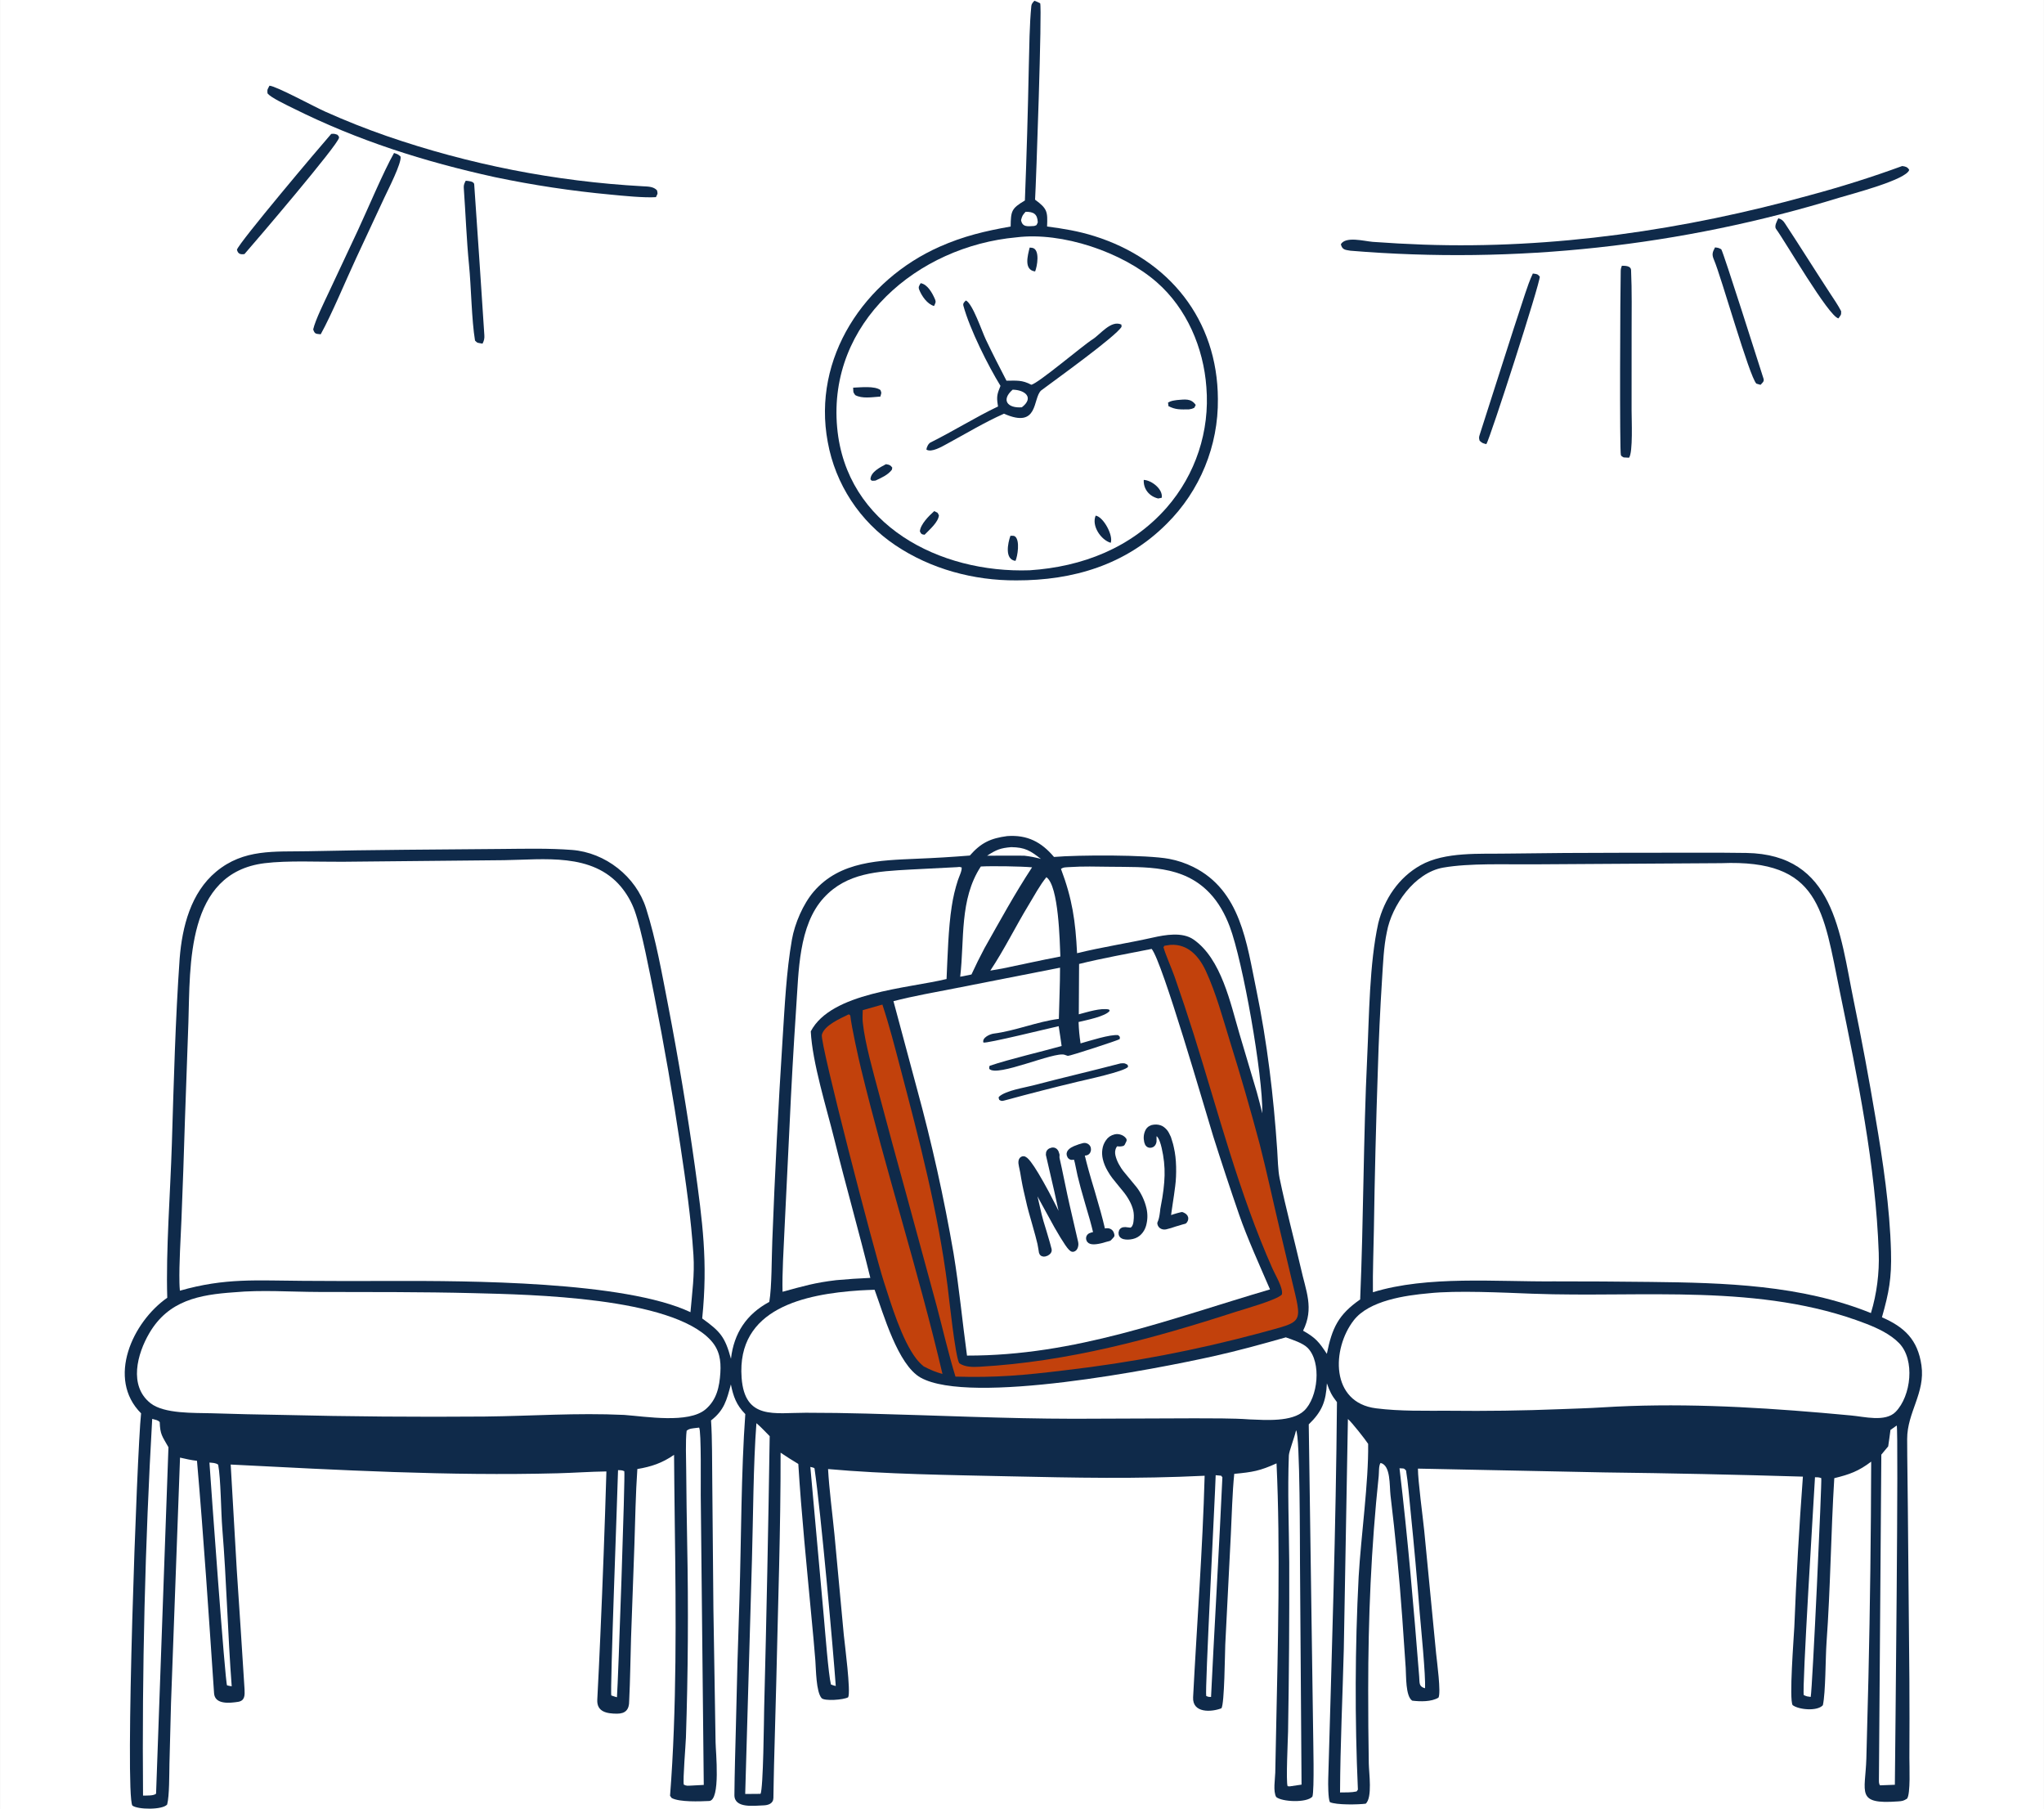
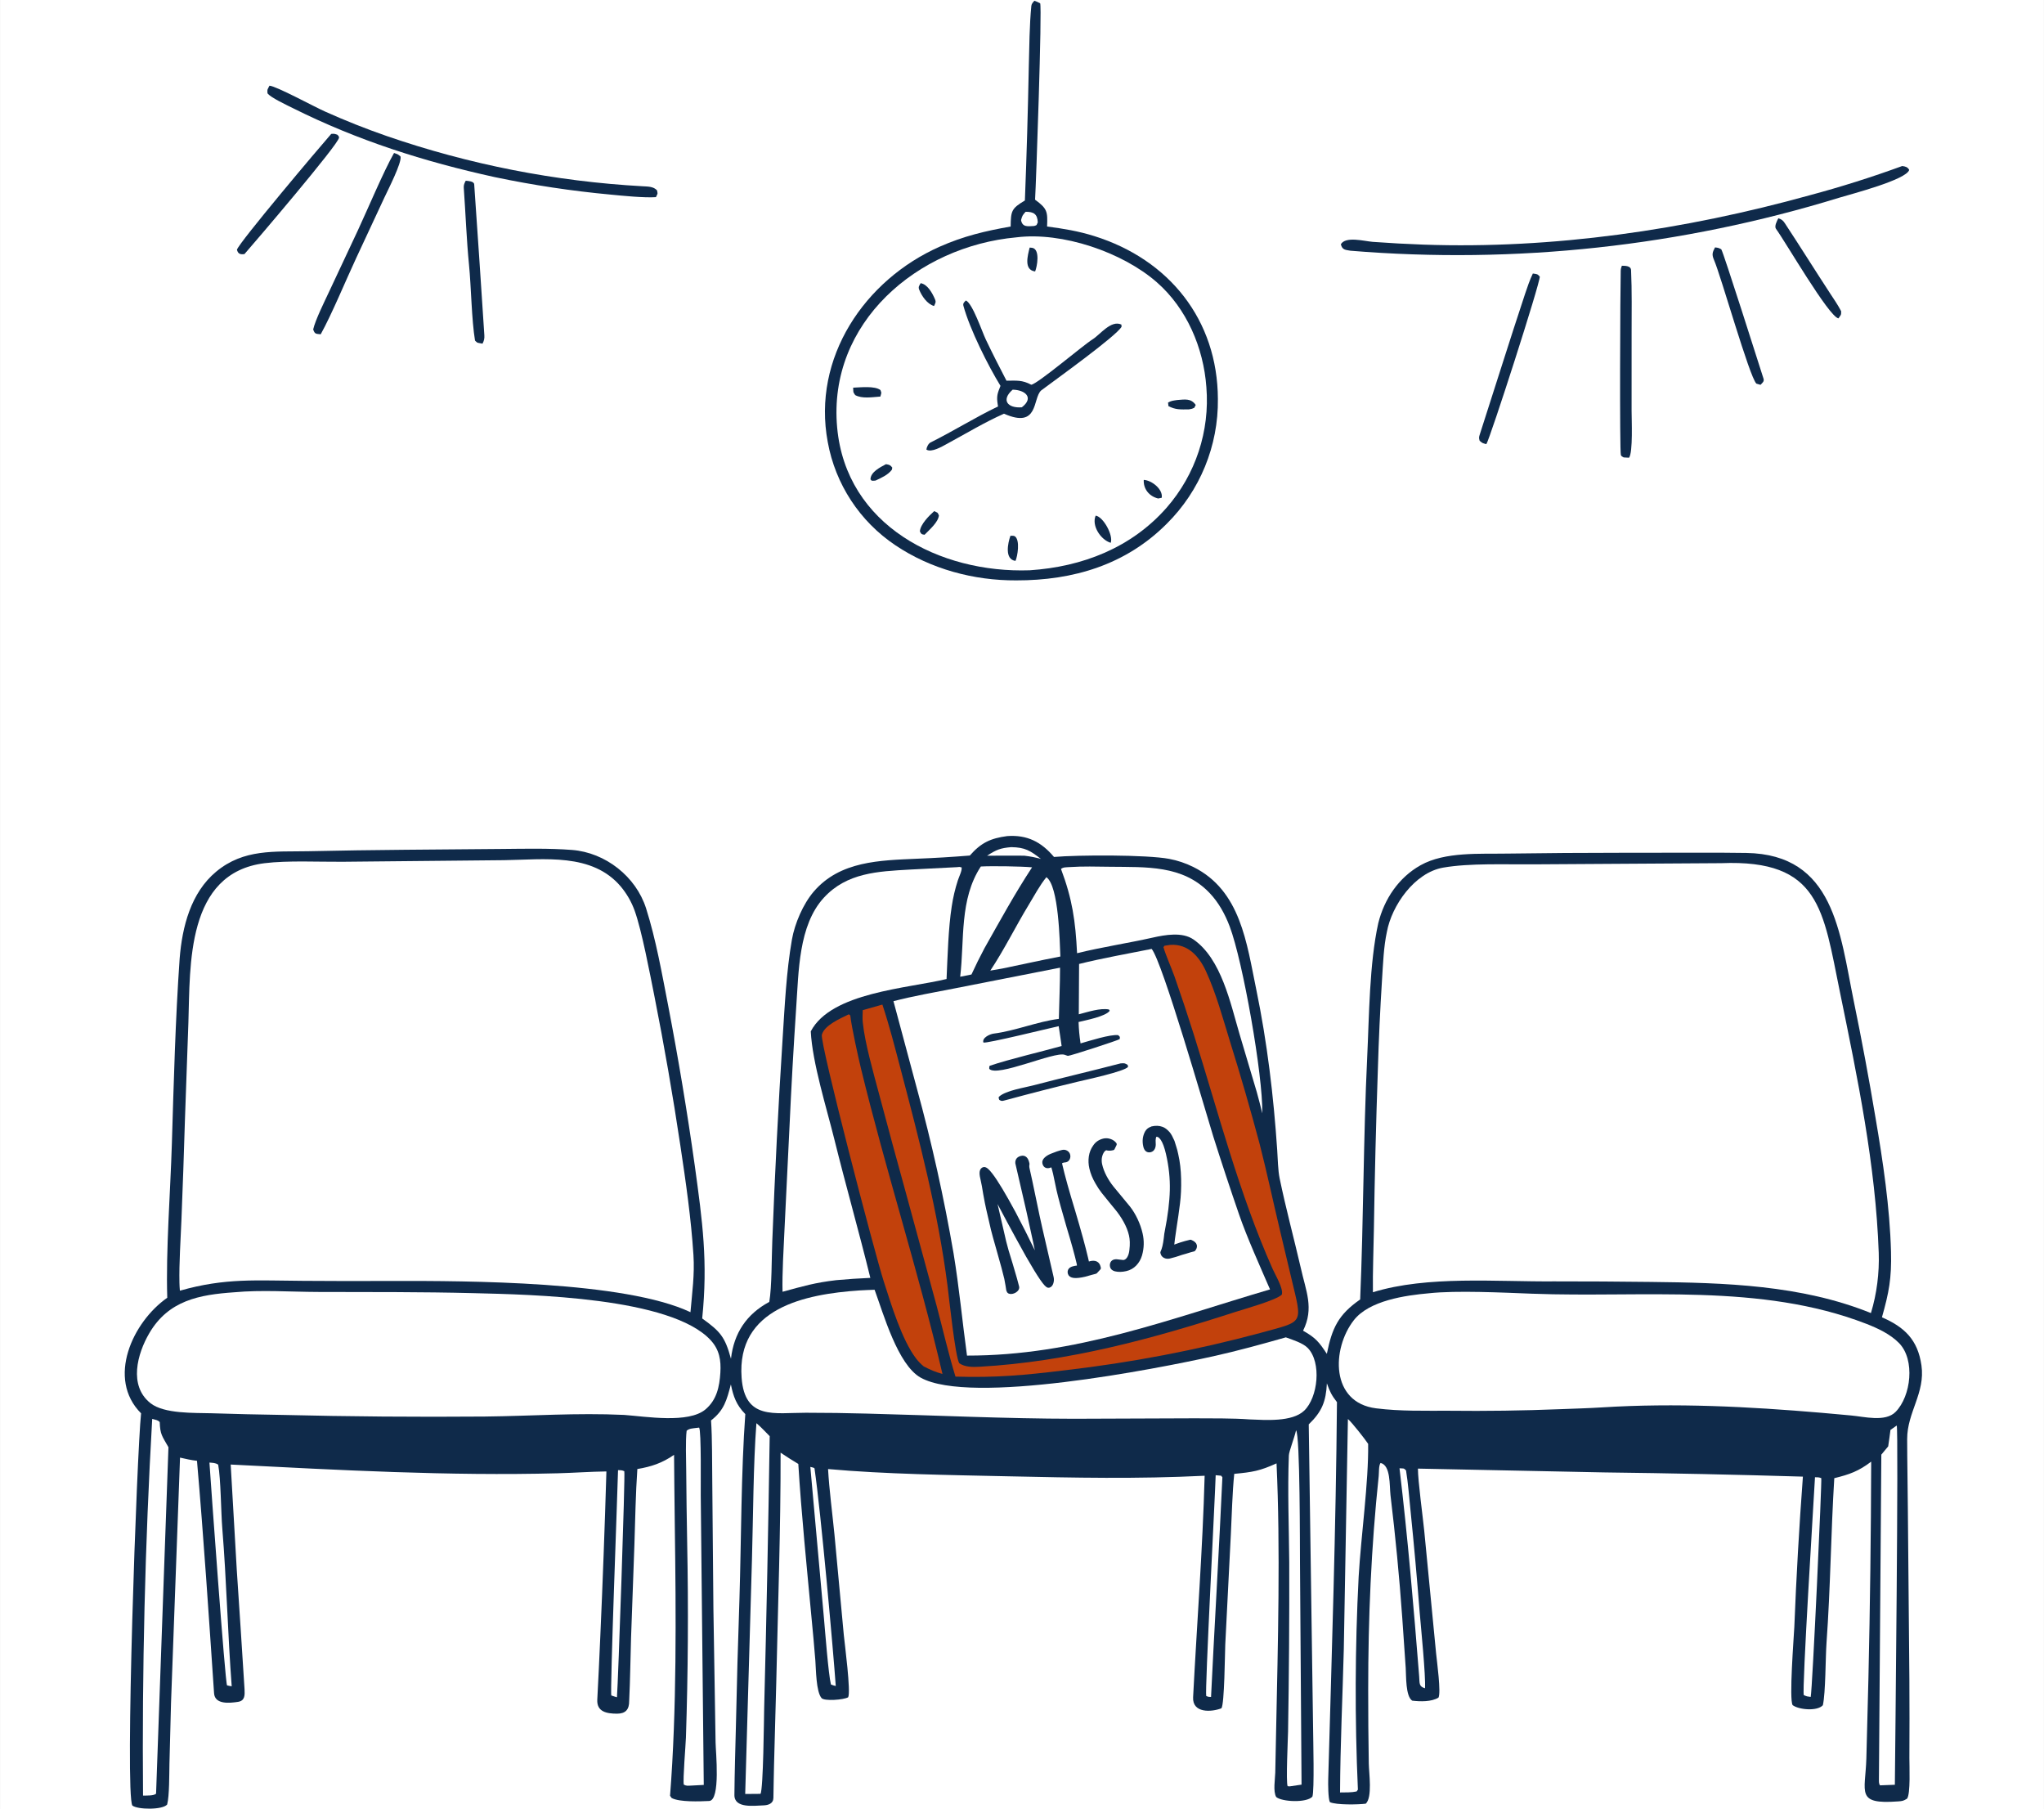
<svg xmlns="http://www.w3.org/2000/svg" width="2048" height="1812" version="1.1" style="display: block;" viewBox="0.0 25.6 2048.0 1812.5" preserveAspectRatio="xMidYMid meet">
  <path transform="translate(0,0)" fill="#ffffff" d="M 0 0 L 2048 0 L 2048 2048 L 0 2048 L 0 0 z" />
  <path transform="translate(0,0)" fill="#0f2a4a" d="M 1009.2 863.332 C 1029.3 861.89 1043.39 869.234 1056.07 884.241 C 1080.29 882.157 1148.91 881.913 1171.5 886.166 C 1179.89 887.748 1188.03 890.476 1195.68 894.274 C 1243.17 917.847 1249.16 970.559 1258.78 1017 C 1269.74 1070 1276.15 1123.94 1279.78 1177.94 C 1280.36 1186.49 1280.51 1198.03 1282.22 1206.31 C 1288.41 1236.3 1296.47 1266 1303.38 1295.84 C 1308.49 1319.2 1316.97 1336.2 1305.71 1358.92 C 1318.42 1366.1 1321.73 1370.31 1329.53 1382.13 C 1334.76 1356.11 1340.98 1342.91 1362.92 1327.63 C 1366.35 1247.18 1366.07 1165.83 1369.95 1085.17 C 1371.96 1043.47 1372.11 991.132 1381.07 950.556 C 1387.08 926.417 1401.53 904.816 1423.49 892.527 C 1448.05 878.789 1483.02 881.382 1510.91 880.866 C 1548.98 880.328 1587.07 880.059 1625.15 880.059 L 1703.32 879.974 C 1718.86 879.969 1734.41 879.972 1749.95 880.229 C 1838.11 881.686 1843.59 960.176 1857.63 1028.69 C 1865.61 1067.46 1872.87 1106.38 1879.4 1145.43 C 1886.93 1189.59 1893.75 1235.06 1894.95 1279.86 C 1895.65 1306.32 1892.87 1320.78 1885.87 1345.48 C 1908.41 1355.33 1921.75 1367.86 1925.46 1393.68 C 1929.43 1421.32 1911.1 1440.69 1911.14 1467.48 C 1911.17 1490.37 1911.67 1513.31 1911.82 1536.24 L 1913.36 1708 C 1913.52 1734.36 1913.52 1760.72 1913.37 1787.07 C 1913.33 1794.79 1914.65 1823.35 1911 1827.84 C 1907.29 1830.11 1906.35 1830.24 1902.02 1830.56 C 1859.39 1833.72 1869.18 1821.84 1870.24 1787.72 L 1872.32 1706.88 C 1873.97 1634.64 1874.89 1562.38 1875.08 1490.13 C 1862.55 1499.69 1853.3 1502.98 1838.1 1506.7 C 1834.73 1560.74 1834.28 1616.95 1830.34 1671.18 C 1829.22 1686.63 1829.49 1721.23 1826.66 1734.18 C 1821.03 1740.49 1802.42 1738.73 1796.36 1734.1 C 1792.69 1728.54 1797.51 1666.55 1798.04 1655.89 C 1800.03 1605.6 1802.9 1555.34 1806.64 1505.14 C 1740.11 1503.13 1673.57 1501.72 1607.02 1500.91 L 1420.81 1497.11 C 1420.83 1509.4 1425.74 1545.64 1427.13 1559.37 L 1439.06 1682.52 C 1439.85 1690.35 1444.16 1721.85 1441.39 1726.59 C 1434.24 1730.88 1423.25 1730.58 1415.1 1729.62 C 1408.32 1725.25 1409.11 1704.73 1408.57 1696.82 L 1405.12 1646.74 C 1402.19 1605.65 1398.25 1564.64 1393.31 1523.75 C 1392.21 1514.04 1393.64 1493.72 1383.34 1491.44 C 1381.39 1494.28 1381.89 1500.91 1381.51 1504.53 C 1373.91 1576.25 1370.96 1646.91 1370.97 1719.02 C 1370.95 1743.54 1371.15 1768.06 1371.56 1792.58 C 1371.72 1802.39 1375.33 1826.53 1368.53 1832.84 C 1361.28 1833.81 1338.99 1834.29 1332.56 1831.29 C 1330.77 1827.7 1330.78 1812.67 1330.91 1808.18 C 1334.47 1682.43 1338.61 1556.31 1339.66 1430.52 C 1334.18 1423.49 1332.43 1419.71 1329.58 1411.67 C 1328.62 1430.02 1324.59 1440.06 1311.39 1452.77 L 1315.75 1758.3 C 1315.79 1767.51 1317.19 1820.06 1315.03 1825.8 C 1309.11 1832.28 1284.36 1830.99 1278.76 1826.16 C 1275.52 1820.44 1277.65 1808.58 1277.83 1801.69 L 1278.69 1759.4 C 1280.45 1674.69 1283.07 1576.39 1279.1 1491.86 C 1262.28 1499.47 1255.17 1500.61 1236.72 1502.37 C 1234.86 1520.28 1234.2 1544.98 1233.3 1563.3 L 1227.72 1673.39 C 1227.33 1682.17 1226.96 1733 1223.87 1737.26 C 1213.86 1741.18 1194.66 1742.3 1195.49 1726.21 C 1199.3 1652.41 1205.06 1578.12 1207.05 1504.26 C 1138.08 1507.62 1077.83 1506.26 1008.97 1504.79 C 950.808 1503.49 887.183 1502.72 829.628 1497.55 C 830.735 1517.84 834.031 1542.61 836.04 1563.14 L 845.406 1663.78 C 846.374 1673.32 852.646 1721.21 849.755 1726.25 C 845.049 1728.9 825.879 1730.24 823.117 1727.05 C 817.597 1720.67 817.567 1698.31 816.9 1689.55 C 815.747 1675.19 814.461 1660.83 813.044 1646.49 C 808.47 1597.23 802.782 1541.46 799.809 1492.43 C 793.619 1488.79 788.042 1485.11 782.053 1481.15 C 782.191 1556.73 779.391 1635.54 777.719 1711.19 L 775.482 1793.96 C 775.158 1805.04 775.094 1816.1 774.851 1827.15 C 774.712 1832.8 769.611 1834.41 764.821 1834.54 C 755.589 1834.81 735.644 1837.83 735.768 1824.15 C 735.973 1801.44 736.658 1778.98 737.236 1756.39 C 738.148 1713.33 739.348 1670.26 740.836 1627.21 C 742.626 1568.55 742.484 1500.19 746.681 1442.49 C 737.72 1433.36 734.708 1424.93 732.228 1412.76 C 728.05 1428.47 725.58 1438.58 712.356 1448.83 C 713.607 1467.55 713.329 1491.11 713.579 1510.11 L 714.723 1638 L 716.893 1771.49 C 716.997 1780.47 722.133 1829.6 710.412 1830.15 C 701.07 1830.58 680.702 1831.41 672.851 1827.14 C 672.321 1826.39 671.792 1825.64 671.263 1824.89 C 678.032 1738.69 677.223 1642.23 676.058 1556.9 C 675.51 1516.77 675.539 1507.83 675.282 1483.3 C 663.346 1491.57 652.615 1495.15 638.49 1497.53 C 636.776 1522.08 636.362 1548.68 635.539 1573.44 L 632.175 1666.88 C 631.535 1687.91 631.32 1708.9 630.294 1729.97 C 630.378 1738.59 626.564 1742.68 618.073 1742.66 C 607.782 1742.64 597.716 1740.79 598.335 1728.64 C 599.414 1707.48 600.505 1686.25 601.366 1665.23 C 603.809 1610.15 605.844 1555.05 607.472 1499.94 C 591.283 1500.15 574.887 1501.36 558.66 1501.79 C 449.195 1504.64 340.179 1498.58 230.922 1493.04 L 237.031 1598.77 C 239.65 1638.59 242.368 1678.41 244.806 1718.24 C 245.081 1724.15 245.249 1729.65 238.339 1730.8 C 230.14 1732.05 215.048 1733.77 214.262 1722.22 C 208.982 1644.71 203.887 1566.67 197.141 1489.28 C 191.279 1488.68 185.894 1487.36 180.149 1486.09 L 171.117 1732.04 L 169.54 1792.94 C 169.319 1802.93 169.548 1824.92 167.255 1833.66 C 162.634 1839.21 137.776 1838.87 132.388 1834.73 C 124.768 1822.57 136.847 1481.82 141.11 1441.72 C 106.369 1406.93 132.54 1350.24 167.349 1325.91 C 165.89 1278.24 170.48 1220.24 171.974 1171.54 C 173.859 1110.11 175.471 1047.12 179.783 985.907 C 182.301 954.273 190.921 920.156 216.311 899.024 C 244.076 875.914 274.804 879.176 308.347 878.506 C 340.92 877.801 373.498 877.315 406.078 877.046 L 503.386 876.232 C 526.568 876.027 549.928 875.446 573.042 877.225 C 606.439 879.796 637.132 903.829 647.267 935.83 C 657.202 967.2 663.065 1000.75 669.359 1033.07 C 679.61 1086.37 688.516 1139.91 696.067 1193.65 C 703.82 1250.17 709.293 1289.63 703.485 1346.65 C 721.746 1359.8 726.305 1365.09 732.317 1387.04 C 735.237 1361.43 747.838 1342.35 770.724 1330.08 C 773.352 1314.73 773.016 1285.52 773.739 1268.99 C 776.302 1201.53 779.74 1134.1 784.051 1066.73 C 786.164 1034.17 787.773 999.125 793.419 966.975 C 796.221 951.015 804.584 931.428 815.209 919.016 C 841.588 888.202 881.569 887.707 918.826 886.013 C 936.473 885.32 954.103 884.257 971.706 882.825 C 982.974 869.973 992.554 865.528 1009.2 863.332 z" />
  <path transform="translate(0,0)" fill="#ffffff" d="M 504.818 887.477 C 545.066 886.916 593.28 879.824 622.077 914.105 C 628.001 921.25 632.644 929.366 635.799 938.094 C 643.016 958.284 650.936 1000.6 655.403 1022.77 C 665.336 1072.82 674.077 1123.11 681.618 1173.58 C 687.058 1209.76 692.379 1246.59 694.717 1283.1 C 695.987 1302.92 693.404 1320.77 691.723 1340.38 C 625.794 1309.18 467.617 1308.97 393.337 1309.07 C 363.332 1309.25 333.327 1309.21 303.323 1308.97 C 256.85 1308.73 225.56 1305.82 180.006 1318.84 C 179.762 1316.15 179.613 1313.46 179.56 1310.75 C 179.123 1291.83 180.788 1267.15 181.561 1247.91 C 182.908 1214.53 184.077 1181.15 185.069 1147.76 L 188.531 1050.2 C 190.399 992.854 186.089 900.244 264.946 890.495 C 287.996 887.645 319.149 889.247 342.883 889.064 L 504.818 887.477 z" />
  <path transform="translate(0,0)" fill="#ffffff" d="M 1724.84 890.476 C 1823.92 886.522 1826.82 937.153 1843.77 1019.69 C 1861.44 1105.74 1879.55 1192.78 1882.65 1280.88 C 1883.35 1300.95 1880.69 1322.09 1874.82 1341.26 C 1805 1313.05 1728.28 1310.89 1653.97 1310.06 C 1621.9 1309.66 1589.82 1309.48 1557.75 1309.5 C 1499.38 1310.02 1430.64 1303.53 1375.7 1320.38 C 1375.42 1299.49 1376.36 1278.47 1376.67 1257.58 C 1377.48 1204.19 1378.81 1150.81 1380.65 1097.44 C 1381.54 1067.18 1382.94 1036.94 1384.86 1006.73 C 1385.89 991.205 1386.42 974.547 1389.7 959.339 C 1394.6 932.709 1417.54 899.912 1446.1 894.934 C 1472.76 890.289 1508.47 891.887 1536.6 891.646 L 1724.84 890.476 z" />
  <path transform="translate(0,0)" fill="#ffffff" d="M 1153.95 976.384 C 1164.76 989.368 1207.03 1136.3 1215.62 1164.05 C 1223.95 1190.35 1232.61 1216.55 1241.61 1242.63 C 1249.47 1265.47 1262.8 1294.93 1272.57 1317.55 C 1171.41 1347.3 1077.21 1384.07 968.879 1383.87 C 964.134 1349.29 961.163 1316.4 955.396 1281.34 C 945.821 1225.75 933.561 1170.65 918.658 1116.24 L 895.175 1028.75 C 913.828 1023.82 938.523 1019.48 957.763 1015.7 L 1062.13 995.184 C 1062.15 1011.76 1061.27 1029.73 1060.94 1046.48 C 1039.39 1049.2 1017.28 1058.51 995.582 1061.25 C 991.904 1061.71 983.719 1065.35 985.313 1070.2 C 988.437 1071.38 1051.79 1055.72 1060.77 1053.81 C 1061.85 1060.32 1062.76 1067.14 1063.72 1073.68 C 1044.91 1078.98 1010.7 1086.98 991.964 1093.4 C 990.946 1093.75 991.23 1095.15 991.174 1096.55 C 998.928 1105.31 1056.36 1078.94 1066.73 1082.46 C 1066.99 1082.55 1069.47 1083.48 1069.96 1083.56 C 1071.71 1083.84 1120.28 1068.02 1121.94 1066.75 L 1122.11 1064.56 L 1120.46 1062.8 C 1112.49 1061.77 1091.31 1068.64 1082.69 1071.05 C 1081.47 1062.82 1081.03 1057.93 1080.7 1049.62 C 1088.38 1047.76 1107.86 1044.04 1111.94 1038.36 L 1111.12 1037.07 C 1102.48 1035.38 1089.77 1039.61 1080.92 1041.91 L 1081.22 991.47 C 1103.67 985.845 1130.91 980.991 1153.95 976.384 z" />
  <path transform="translate(0,0)" fill="#0f2a4a" d="M 1122.71 1091.11 C 1126.78 1090.76 1126.96 1090.82 1129.89 1092.58 L 1130.34 1094.53 C 1126.94 1099.2 1087.93 1107.48 1079.45 1109.54 C 1055.62 1115.26 1031.89 1121.34 1008.24 1127.77 C 1004.58 1128.59 1004.07 1129.44 1001.18 1127.6 C 1000.79 1126.22 1000.1 1125.29 1001.08 1124.38 C 1007.75 1118.27 1026.53 1115.4 1034.73 1113.25 C 1064.14 1105.53 1093.41 1098.77 1122.71 1091.11 z" />
  <path transform="translate(0,0)" fill="#ffffff" d="M 234.616 1320.42 C 261.886 1317.9 290.876 1320.01 318.299 1320.1 C 370.272 1320.25 422.534 1319.98 474.47 1321.3 C 531.657 1322.75 672.341 1325.26 712.058 1368.54 C 720.773 1378.03 722.469 1388.62 721.687 1401.02 C 720.801 1415.05 718.075 1428.28 706.729 1437.81 C 689.667 1452.12 647.15 1444.91 625.246 1443.31 C 577.599 1441.07 532.924 1444.41 485.348 1444.94 C 417.552 1445.49 349.751 1444.95 281.973 1443.3 C 258.555 1442.95 235.141 1442.4 211.732 1441.65 C 194.623 1441.13 164.237 1442.44 150.471 1431.5 C 128.503 1414.05 137.248 1382.03 149.393 1361.35 C 168.623 1328.61 199.328 1322.84 234.616 1320.42 z" />
  <path transform="translate(0,0)" fill="#ffffff" d="M 1431.87 1321.42 C 1459.35 1318.41 1506.71 1320.78 1535.03 1321.85 C 1646.28 1326.06 1763.91 1310.99 1869.89 1351.91 C 1881.5 1356.4 1894.34 1362.39 1903.12 1371.45 C 1919.3 1388.16 1915.05 1424.49 1899.57 1440.26 C 1889.24 1450.79 1867.99 1444.98 1854.77 1443.85 C 1845.08 1443.02 1835 1441.98 1825.24 1441.18 C 1752.12 1434.94 1678.78 1431.17 1605.57 1435.76 C 1591.61 1436.64 1577.32 1437 1563.31 1437.56 C 1526.14 1439.04 1488.93 1439.56 1451.72 1439.13 C 1427.34 1439.04 1403.36 1439.77 1378.9 1436.71 C 1332.92 1430.96 1334.34 1376.96 1356.55 1348.44 C 1371.97 1328.63 1408.36 1323.5 1431.87 1321.42 z" />
  <path transform="translate(0,0)" fill="#ffffff" d="M 861.112 1318.58 C 865.94 1318.24 871.388 1318.12 876.27 1317.91 C 885.072 1341.78 899.452 1393.13 922.431 1405.96 C 972.248 1433.76 1158.71 1397.2 1215.85 1384.51 C 1240.29 1379.08 1264.34 1372.44 1288.41 1365.6 C 1295.06 1367.99 1305.58 1371.25 1310.42 1376.27 C 1324.42 1390.76 1320.63 1425.83 1306.84 1439.02 C 1294.71 1450.62 1267.84 1448.41 1252.07 1447.81 C 1235.49 1446.55 1213.64 1446.81 1196.82 1446.71 L 1076.01 1447.16 C 1007.36 1447.09 937.433 1443.71 868.687 1441.99 C 848.265 1441.43 827.837 1441.14 807.408 1441.14 C 775.942 1441.09 746.138 1448.64 742.985 1406.1 C 737.812 1336.33 806.433 1322.25 861.112 1318.58 z" />
  <path transform="translate(0,0)" fill="#ffffff" d="M 959.081 894.456 C 961.781 894.131 960.81 894.057 963.497 894.737 C 964.006 897.965 961.07 903.617 959.743 907.602 C 956.963 916.131 954.903 924.879 953.585 933.753 C 950.163 955.389 949.427 984.187 948.385 1006.54 C 909.507 1016.02 832.721 1019.87 812.299 1059 C 813.874 1090.45 828.147 1135.74 835.905 1167.08 C 847.318 1213.19 860.69 1259.93 871.992 1306 C 860.605 1306.48 849.231 1307.24 837.881 1308.28 C 816.16 1310.85 805.211 1314.18 784.008 1319.92 C 783.513 1302.03 785.13 1275.87 785.953 1257.77 L 790.973 1154.73 C 792.789 1114.96 795.02 1075.21 797.666 1035.49 C 800.247 999.464 799.856 952.79 825.481 925 C 848.553 899.977 879.666 898.721 911.421 896.9 L 959.081 894.456 z" />
  <path transform="translate(0,0)" fill="#c2410c" d="M 1172.88 972.315 C 1190.45 971.247 1201.57 983.946 1208.4 998.804 C 1218.55 1020.91 1225.27 1045.82 1232.45 1069.13 C 1243.11 1103.2 1253.03 1137.5 1262.22 1171.99 C 1269.17 1199 1275.51 1228.8 1282.03 1256.19 L 1293.93 1306.21 C 1305.16 1353.52 1307.16 1348.88 1262.79 1361.19 C 1198.6 1378.45 1133.22 1390.94 1067.18 1398.56 C 1026.34 1403.55 998.23 1406.13 957.323 1404.93 C 950.472 1382.67 944.616 1357.3 938.587 1334.51 L 908.435 1223.75 C 898.945 1189.48 889.63 1155.16 880.49 1120.79 C 875.038 1100.29 866.544 1070.74 864.45 1050.24 C 863.961 1046.88 864.314 1041.33 864.397 1037.74 C 870.941 1035.83 877.5 1033.97 884.074 1032.17 C 891.183 1053.6 896.488 1074.5 902.183 1096.14 C 921.168 1168.28 939.815 1239.67 949.342 1313.8 C 950.972 1326.49 957.042 1384.72 961.098 1391.5 C 966.906 1395.52 974.7 1395.42 981.673 1395.03 C 1069.71 1390.08 1154.18 1367.24 1237.63 1340.2 C 1246.57 1337.3 1279.23 1328.27 1284.43 1322.71 C 1286.08 1316.59 1278.08 1303.55 1275.21 1297.1 C 1241.52 1221.38 1220.93 1140.71 1196.17 1062.07 C 1190.03 1042.61 1183.59 1023.25 1176.84 1003.99 C 1173.71 995.244 1168.15 982.891 1165.77 974.672 L 1166.79 973.202 L 1172.88 972.315 z" />
  <path transform="translate(0,0)" fill="#ffffff" d="M 1071.47 894.409 C 1084.94 893.503 1098.81 893.888 1112.31 894.071 C 1148.2 894.556 1184.94 892.131 1211.81 920.135 C 1221.04 929.75 1227.49 941.546 1232.18 953.944 C 1245.33 988.741 1265.5 1102.88 1264.84 1141.14 C 1263.19 1134.06 1261.18 1126.87 1259.31 1119.83 L 1242.05 1061.81 C 1232.98 1031.15 1223.85 986.262 1195.84 966.909 C 1184.68 959.196 1167.53 962.243 1154.97 965.064 C 1129.93 970.689 1104.15 974.53 1079.19 980.688 C 1077.59 948.308 1074.4 926.295 1063.08 896.269 C 1065.35 894.379 1068.34 894.642 1071.47 894.409 z" />
  <path transform="translate(0,0)" fill="#c2410c" d="M 850.435 1041.91 C 850.923 1042.28 851.412 1042.65 851.9 1043.03 C 853.123 1054.65 860.257 1086.48 862.521 1095.81 C 887.477 1198.59 920.206 1299.43 944.305 1402.3 C 936.212 1399.93 932.994 1398.51 925.533 1394.72 C 922.674 1392.4 920.226 1389.87 917.977 1386.95 C 903.634 1368.34 892.791 1332.28 885.483 1309.65 C 876.364 1281.42 821.288 1070.48 823.408 1062.39 C 825.936 1052.75 842.336 1045.91 850.435 1041.91 z" />
  <path transform="translate(0,0)" fill="#ffffff" d="M 152.259 1447.33 C 155.683 1448.33 157.713 1448.26 159.797 1450.47 C 160.248 1463.04 162.098 1464.26 168.542 1475.68 L 156.138 1822.83 C 153.691 1825.07 146.643 1824.65 143.071 1824.72 C 142.011 1698.86 145.076 1572.99 152.259 1447.33 z" />
  <path transform="translate(0,0)" fill="#ffffff" d="M 757.824 1451.6 C 761.305 1454.37 767.711 1461.14 771.133 1464.6 C 769.764 1555.57 767.917 1646.54 765.59 1737.5 C 765.369 1746.9 764.76 1818.77 761.894 1822.99 L 746.587 1823.12 L 753.36 1588.09 C 754.562 1546.57 754.69 1492.23 757.824 1451.6 z" />
  <path transform="translate(0,0)" fill="#ffffff" d="M 1350.64 1447.39 C 1354.94 1451.18 1367.65 1467.37 1370.92 1472.31 C 1371.44 1511.09 1363.78 1564.17 1361.4 1605.53 C 1357.74 1676.55 1357.49 1747.71 1360.65 1818.76 L 1359.35 1820.59 C 1354.1 1821.74 1348.19 1821.53 1342.75 1821.6 C 1342.98 1773.8 1345.3 1725.84 1346.52 1678 L 1350.64 1447.39 z" />
  <path transform="translate(0,0)" fill="#ffffff" d="M 697.651 1456.34 L 700.391 1456.02 C 702.717 1458.92 701.899 1515.45 702.025 1523.86 L 705.056 1814.04 L 692.409 1814.71 C 689.327 1814.83 687.737 1815.21 685.032 1813.75 C 684.013 1808.76 686.908 1774.32 687.177 1766.57 C 689.309 1701.74 689.728 1636.86 688.434 1572.01 C 687.973 1547.51 687.645 1523 687.448 1498.49 C 687.356 1487.92 686.656 1468.82 687.893 1459.16 C 690.696 1456.79 693.882 1456.87 697.651 1456.34 z" />
  <path transform="translate(0,0)" fill="#ffffff" d="M 1900.67 1453.94 C 1902.69 1456.88 1899.12 1782.1 1898.81 1813.89 L 1883.98 1814.46 C 1882.71 1812.91 1882.82 1810.8 1882.84 1808.71 L 1885.25 1483.11 L 1892.13 1474.81 C 1892.98 1469.45 1893.68 1463.73 1894.42 1458.33 L 1900.67 1453.94 z" />
  <path transform="translate(0,0)" fill="#ffffff" d="M 1298.66 1458.75 C 1302.76 1462.79 1302.5 1578.12 1302.61 1591.72 L 1304.17 1813.75 L 1292.26 1815.5 L 1290.25 1815.33 C 1288.38 1812.04 1290.55 1767.1 1290.66 1760.5 C 1291.62 1703.93 1292.01 1647.36 1291.84 1590.78 C 1291.54 1555.55 1290.11 1519.19 1291.45 1484.02 C 1291.61 1479.64 1296.99 1466.38 1298.66 1458.75 z" />
  <path transform="translate(0,0)" fill="#ffffff" d="M 982.736 893.807 C 994.304 893.183 1022.95 893.645 1034.1 894.625 C 1016.44 921.562 1002.25 947.654 986.381 975.706 C 981.782 984.347 977.438 993.12 973.353 1002.01 L 962.057 1004.26 C 966.448 967.152 961.17 926.67 982.736 893.807 z" />
  <path transform="translate(0,0)" fill="#ffffff" d="M 1048.44 904.524 C 1060.9 913.184 1061.78 969.179 1062.46 983.994 C 1043.32 987.617 1023.43 992.146 1004.22 996.053 L 992.231 998.121 C 1006.22 977.155 1017.65 953.698 1030.82 932.072 C 1036.39 922.907 1041.67 912.854 1048.44 904.524 z" />
  <path transform="translate(0,0)" fill="#ffffff" d="M 1818.76 1505.76 C 1821.68 1505.83 1822.26 1505.66 1825.05 1506.64 C 1825.85 1508.42 1816.21 1717.95 1814.46 1725.87 C 1811.04 1725.41 1810.79 1725.52 1807.53 1724.05 C 1805.65 1718.46 1817.47 1529.15 1818.76 1505.76 z" />
  <path transform="translate(0,0)" fill="#ffffff" d="M 209.629 1491.06 C 212.998 1491.39 215.733 1491.24 218.385 1493.18 C 221.055 1507.29 221.18 1540.78 222.507 1557 C 226.785 1609.28 227.965 1663 231.943 1715.22 C 230.124 1714.99 229.057 1714.7 227.273 1714.29 C 225.356 1711.47 210.979 1511.72 209.629 1491.06 z" />
  <path transform="translate(0,0)" fill="#ffffff" d="M 619.137 1498.62 C 621.97 1498.75 622.809 1498.57 625.415 1499.7 C 626.482 1502.24 619.258 1710.78 618.048 1726.2 C 615.962 1725.66 614.444 1725.13 612.407 1724.41 C 610.934 1721.91 618.757 1517.19 619.137 1498.62 z" />
  <path transform="translate(0,0)" fill="#ffffff" d="M 1218.11 1503.72 L 1223.58 1504.22 C 1224 1504.75 1224.42 1505.27 1224.84 1505.8 C 1222.3 1563.63 1215.89 1674.01 1213.47 1725.89 C 1210.88 1725.86 1211.03 1725.91 1208.64 1724.94 C 1207.17 1720.85 1217.55 1524.12 1218.11 1503.72 z" />
  <path transform="translate(0,0)" fill="#ffffff" d="M 1402.35 1496.77 C 1407.07 1497.16 1406.26 1496.33 1408.89 1498.93 C 1410.91 1510.89 1412.21 1527.92 1413.5 1540.28 C 1416.91 1573.87 1419.94 1607.51 1422.57 1641.18 C 1423.79 1655.83 1428.75 1705.09 1427.9 1717.21 C 1421.55 1715.43 1422.6 1711.99 1422.07 1705.41 C 1416.52 1635.66 1410.63 1566.26 1402.35 1496.77 z" />
  <path transform="translate(0,0)" fill="#ffffff" d="M 811.86 1495.4 C 813.031 1495.66 815.935 1496.19 816.052 1497 C 822.471 1540.9 834.875 1680.03 837.347 1714.92 C 835.032 1714.38 834.716 1714.24 832.506 1713.42 C 829.98 1703.31 826.603 1659.05 825.502 1646.99 L 811.86 1495.4 z" />
  <path transform="translate(0,0)" fill="#ffffff" d="M 1013.15 874.414 C 1027.13 874.615 1032.25 877.928 1042.95 886.201 C 1036.28 884.462 1033.08 883.815 1026.25 882.977 C 1013.99 882.79 1001.26 882.985 988.96 883.012 C 998.398 876.918 1002.35 875.347 1013.15 874.414 z" />
  <path transform="translate(0,0)" fill="#0f2a4a" d="M 1072.08 1005.97 L 1073.2 1015.27 C 1073.06 1024.86 1073.31 1033.11 1071.95 1042.65 C 1069.5 1038.03 1071.2 1012.41 1072.08 1005.97 z" />
  <path transform="translate(0,0)" fill="#0f2a4a" d="M 1036.44 26.36 C 1038.82 27.149 1039.96 27.781 1042.19 28.889 C 1044.29 33.422 1038.09 209.909 1037.1 225.672 C 1049.55 234.798 1049.72 237.759 1049.14 252.544 C 1065.8 254.767 1080.21 257.077 1096.39 262.14 C 1171.42 285.615 1220 346.017 1220.33 425.376 C 1220.87 472.253 1202.39 517.348 1169.11 550.359 C 1127.99 591.599 1075.23 607.243 1018.25 607.125 C 975.628 607.354 932.601 595.79 897.074 571.919 C 861.422 548.05 836.974 510.742 829.319 468.526 C 813.47 384.048 866.289 306.035 941.572 272.737 C 965.592 262.112 987.109 257.079 1012.63 252.566 C 1012.85 236.878 1013.39 234.513 1026.9 226.479 C 1028.64 181.526 1029.95 136.558 1030.83 91.58 C 1031.35 72.276 1031.46 50.77 1033.36 31.51 C 1033.58 29.352 1035.01 27.887 1036.44 26.36 z" />
  <path transform="translate(0,0)" fill="#ffffff" d="M 1018.44 263.409 C 1064.26 257.699 1124.53 278.202 1159.04 308.354 C 1189.14 334.661 1205.95 374.112 1208.79 413.52 C 1212.36 457.476 1198.01 501.009 1169 534.229 C 1133.59 574.55 1084.37 593.548 1031.71 597.005 C 941.671 600.106 847.658 552.109 838.744 453.966 C 829.188 348.76 919.475 272.365 1018.44 263.409 z" />
  <path transform="translate(0,0)" fill="#0f2a4a" d="M 967.775 326.669 C 974.517 329.771 983.829 357.595 987.765 365.854 C 994.416 379.806 1001.32 393.342 1008.45 407.049 C 1018.58 406.999 1024.11 406.189 1033.29 411.097 C 1039.74 410.224 1085.52 371.312 1094.76 365.592 C 1102.26 360.952 1113.21 345.912 1123.62 350.814 L 1123.78 353.017 C 1118.58 362.363 1056.59 406.758 1043.2 416.822 C 1034.47 424.733 1041.08 455.692 1005.96 440.108 C 986.387 448.777 967.666 460.127 948.859 470.31 C 943.898 472.996 933.235 479.371 928.177 476.068 C 928.423 473.568 930.184 469.999 932.409 468.895 C 955.046 457.666 977.286 443.69 999.977 432.862 L 999.686 430.984 C 998.326 422.62 999.344 419.862 1002.44 412.221 C 990.14 392.282 971.719 355.632 965.263 331.926 C 964.582 329.424 966.3 328.157 967.775 326.669 z" />
  <path transform="translate(0,0)" fill="#ffffff" d="M 1014.61 416.052 C 1027.02 416.204 1036.46 424.005 1023.84 433.695 C 1009.79 434.825 1002.62 426.605 1014.61 416.052 z" />
  <path transform="translate(0,0)" fill="#0f2a4a" d="M 854.777 414.037 C 862.527 413.74 876.261 412.1 882.115 416.41 C 883.447 419.956 883.114 418.669 882.061 422.954 C 873.809 423.519 863.791 425.305 856.83 421.476 C 854.352 417.928 855.126 418.985 854.777 414.037 z" />
  <path transform="translate(0,0)" fill="#0f2a4a" d="M 1097.83 542.241 C 1105.54 543.398 1115.66 562.011 1112.93 569.475 C 1103.21 566.696 1093.46 552.525 1097.83 542.241 z" />
  <path transform="translate(0,0)" fill="#0f2a4a" d="M 1179.53 426.416 C 1187.03 425.913 1193.34 424.405 1198.12 431.362 L 1196.7 434.165 C 1194.23 435.354 1193.98 435.291 1191.25 435.804 C 1182.98 435.844 1177.78 436.349 1170.37 432.28 L 1170.75 432.206 L 1170.38 428.936 C 1173.8 427.035 1175.57 427.045 1179.53 426.416 z" />
  <path transform="translate(0,0)" fill="#0f2a4a" d="M 936.005 537.751 C 940.236 539.935 938.927 538.357 940.732 542.018 C 939.997 548.914 931.487 556.12 926.362 561.404 C 923.127 561.048 922.891 560.498 921.658 558.022 C 922.15 550.975 930.881 542.293 936.005 537.751 z" />
  <path transform="translate(0,0)" fill="#0f2a4a" d="M 887.68 490.683 C 891.511 491.324 892.112 491.712 893.989 494.143 L 893.59 496.268 C 889.556 501.587 883.174 504.273 877.233 507.102 C 875.772 507.412 874.907 507.264 873.377 507.237 L 872.14 505.901 C 872.232 498.506 881.973 493.745 887.68 490.683 z" />
  <path transform="translate(0,0)" fill="#0f2a4a" d="M 1012.4 562.447 C 1013.77 562.41 1015.79 562.218 1016.86 562.973 C 1022.3 566.811 1019.49 583.295 1017.47 587.591 C 1006.37 586.145 1009.77 569.854 1012.4 562.447 z" />
  <path transform="translate(0,0)" fill="#0f2a4a" d="M 1146.03 506.441 C 1154.02 506.841 1165.51 515.851 1164.03 524.35 L 1160.49 525.075 C 1151.59 522.98 1145.51 515.584 1146.03 506.441 z" />
  <path transform="translate(0,0)" fill="#0f2a4a" d="M 922.426 309.355 C 929.224 310.376 934.092 319.198 936.66 325.109 C 938.098 328.419 937.242 329.101 935.843 332.224 C 929.01 330.27 923.575 322.337 920.987 315.901 C 919.809 312.971 921.042 311.857 922.426 309.355 z" />
  <path transform="translate(0,0)" fill="#0f2a4a" d="M 1031.68 273.678 C 1032.34 273.729 1034.04 273.84 1034.61 273.986 C 1042.24 275.912 1039.2 292.644 1037.15 297.593 C 1025.56 296.032 1029.71 281.663 1031.68 273.678 z" />
  <path transform="translate(0,0)" fill="#ffffff" d="M 1027.61 237.803 C 1035.74 237.756 1039.47 240.081 1039.82 248.419 C 1038.1 251.876 1039.39 250.857 1036.21 252.029 C 1030.11 252.276 1024.42 253.629 1023.05 246.162 C 1024.21 241.715 1024.55 241.254 1027.61 237.803 z" />
  <path transform="translate(0,0)" fill="#0f2a4a" d="M 1906.16 191.964 C 1909.47 192.361 1911.58 192.965 1913.2 195.831 C 1910.4 205.702 1855.53 219.944 1843.29 223.633 C 1684.82 272.399 1518.49 290.45 1353.24 276.816 C 1348.01 275.916 1344.95 276.05 1343.57 270.327 C 1348.41 262.084 1366.93 267.25 1375.57 267.939 C 1392.53 269.181 1409.51 270.106 1426.5 270.713 C 1556.27 275.246 1688.17 255.974 1813.2 221.317 C 1844.6 212.916 1875.62 203.122 1906.16 191.964 z" />
  <path transform="translate(0,0)" fill="#0f2a4a" d="M 269.784 111.461 C 276.586 111.82 315.209 132.867 325.756 137.477 C 345.866 146.5 366.361 154.639 387.182 161.869 C 470.026 190.467 556.44 207.417 643.948 212.235 C 649.22 212.538 654.743 212.419 658.235 216.385 C 658.965 220.797 659.112 218.598 657.127 223.14 C 645.398 223.948 623.532 221.732 611.602 220.572 C 572.631 216.954 533.899 211.111 495.596 203.072 C 424.797 187.533 358.394 166.466 293.401 134.023 C 287.734 131.195 270.406 123.112 267.811 119.057 C 267.535 114.567 267.594 115.994 269.784 111.461 z" />
  <path transform="translate(0,0)" fill="#0f2a4a" d="M 1625.21 291.871 C 1628.36 291.944 1634.23 291.747 1634.43 296.315 C 1635.37 317.303 1634.97 338.548 1634.97 359.594 L 1634.95 437.02 C 1634.94 445.973 1636.44 478.689 1632.42 484.215 L 1627.03 483.928 C 1625.89 483.219 1624.75 482.896 1624.22 481.576 C 1622.85 478.113 1623.56 313.165 1624.06 296.956 C 1624.12 294.962 1624.47 293.693 1625.21 291.871 z" />
  <path transform="translate(0,0)" fill="#0f2a4a" d="M 394.635 178.904 C 398.075 180.073 398.435 179.943 401.161 182.466 C 402.516 188.738 388.449 216.055 384.856 223.792 L 356.688 284.218 C 346.601 305.85 332.026 340.994 321.144 360.543 C 316.233 360.011 315.203 360.436 313.601 355.669 C 315.715 346.293 324.917 327.803 329.316 318.375 L 358.572 255.993 C 367.84 236.093 384.569 196.433 394.635 178.904 z" />
  <path transform="translate(0,0)" fill="#0f2a4a" d="M 1535.99 299.652 C 1540.34 300.265 1540.54 300.055 1542.94 302.726 C 1543.46 308.783 1493.19 464.806 1489.39 470.623 C 1485.73 469.636 1485.59 469.828 1482.65 467.222 C 1481.81 464.16 1481.89 463.752 1482.95 460.483 C 1498.13 413.603 1512.77 366.509 1528.3 319.744 C 1530.52 313.07 1532.95 305.981 1535.99 299.652 z" />
  <path transform="translate(0,0)" fill="#0f2a4a" d="M 466.493 206.683 C 468.935 206.938 474.76 207.113 474.98 210.323 C 478.433 260.638 481.955 311.099 485.147 361.473 C 485.367 364.943 484.839 366.918 483.321 369.942 C 478.556 368.922 478.495 369.744 475.805 366.861 C 472.341 346.085 471.984 313.094 469.768 290.812 C 467.318 266.189 466.311 238.61 464.523 213.759 C 464.32 210.942 465.208 209.098 466.493 206.683 z" />
  <path transform="translate(0,0)" fill="#0f2a4a" d="M 331.679 159.777 C 334.842 159.5 334.707 159.618 337.793 160.561 C 338.656 161.578 339.595 162.107 339.494 163.556 C 339.032 170.152 255.756 267.617 244.727 280.181 C 240.369 280.792 238.219 279.858 237.194 275.799 C 239.283 268.592 319.964 173.072 331.679 159.777 z" />
  <path transform="translate(0,0)" fill="#0f2a4a" d="M 1718.59 273.482 C 1721.95 273.938 1721.83 273.822 1724.82 275.345 C 1727.01 278.442 1762.71 391.168 1767.17 404.986 C 1768.09 407.829 1766.07 409.111 1764.18 411.193 L 1760.02 409.984 C 1753.01 403.117 1724.66 302.383 1717.55 286.02 C 1715.16 280.515 1716 278.386 1718.59 273.482 z" />
  <path transform="translate(0,0)" fill="#0f2a4a" d="M 1782.05 244.299 C 1785.23 245.307 1786.67 246.426 1788.54 249.255 C 1803.86 272.507 1818.6 296.149 1833.84 319.457 C 1837.6 325.207 1841.88 331.369 1844.98 337.433 C 1844.97 341.822 1845.06 340.357 1842.3 344.61 C 1832.61 342.982 1788.64 266.959 1779.72 254.981 C 1777.77 252.367 1780.6 246.999 1782.05 244.299 z" />
-   <g fill="#0f2a4a" stroke="#0f2a4a" stroke-width="46.8" stroke-linejoin="round" transform="translate(1105.9 1218.6) rotate(-13) scale(0.12682 -0.12682) translate(-647.5 -378.5)">
+   <g fill="#0f2a4a" stroke="#0f2a4a" stroke-width="24.3" stroke-linejoin="round" transform="translate(1090.9 1238.0) rotate(-13) scale(0.16506 -0.16506) translate(-647.5 -378.5)">
    <path transform="translate(0 0)" d="M225 191Q155 432 104 634V306Q104 264 112 163Q119 53 119 21Q119 12 108.0 5.5Q97 -1 83 -1Q62 -1 62 15L64 44Q66 76 66 86Q66 139 60 254Q54 371 54 396V524Q54 555 57 616Q61 669 61 708V714Q61 764 83 764Q96 764 116 720Q149 648 200 462Q229 354 268 184Q267 188 284 115L285 110Q285 207 287 284L289 458V754Q293 779 321 779Q348 779 348 740V734Q342 722 342 705Q342 644 339 521Q336 397 336 335V30Q336 14 327.5 -0.5Q319 -15 307 -15Q287 -15 225 191Z" />
    <path transform="translate(412 0)" d="M37 31Q37 55 67 55H79Q83 54 88 54Q96 54 99.5 59.0Q103 64 103 77Q103 162 93 309Q84 462 84 540Q84 568 85 591L86 642Q86 675 83 697Q72 693 60 693Q37 693 37 717Q37 729 51.5 738.0Q66 747 89 751Q131 758 160 758Q172 758 180.5 750.0Q189 742 189 731Q189 720 182.5 712.0Q176 704 166 704Q160 704 156 705H148Q138 705 133.5 700.5Q129 696 129 684Q129 578 142 392Q154 197 154 99V61Q161 62 174 62Q216 62 216 27V21L191 4Q190 4 185.0 3.5Q180 3 165 3Q131 1 123 1Q37 1 37 31Z" />
    <path transform="translate(669 0)" d="M55 -9Q39 0 39 12Q39 24 45.0 31.5Q51 39 62 39Q72 39 91 31Q112 23 117 23Q136 23 151.5 39.5Q167 56 176 83Q194 133 194 173Q194 216 180.5 263.5Q167 311 144 356L128 388Q103 438 89.5 467.0Q76 496 66 530Q51 578 51 623Q51 659 63.5 691.0Q76 723 101 745Q126 769 163 769Q181 769 198.0 758.5Q215 748 222 732L205 711Q179 711 166 721Q148 719 134.5 703.5Q121 688 114 668Q108 649 108 630Q108 592 118.5 552.5Q129 513 146 478L216 338Q233 302 243.0 257.0Q253 212 253 167Q253 101 221 43Q204 13 177.0 -4.5Q150 -22 117 -22Q81 -22 55 -9Z" />
    <path transform="translate(976 0)" d="M49 23V27Q69 51 89 107Q98 134 104 146Q163 277 190.0 382.0Q217 487 217 604Q217 729 169 732Q153 724 147 685Q145 669 137.0 658.5Q129 648 117 648Q93 648 93 679Q93 726 121 758Q136 774 157 774V775Q191 775 214 760Q231 750 246 722Q254 706 261 669Q263 651 263.5 635.5Q264 620 265 613V586Q265 518 248.5 438.5Q232 359 209 297Q183 226 157 162Q126 84 112 42Q169 52 230 52Q251 37 251 24Q251 12 238 2Q219 2 184 -1L162 -2Q120 -7 85 -7Q70 -7 59.5 1.5Q49 10 49 23Z" />
  </g>
</svg>
